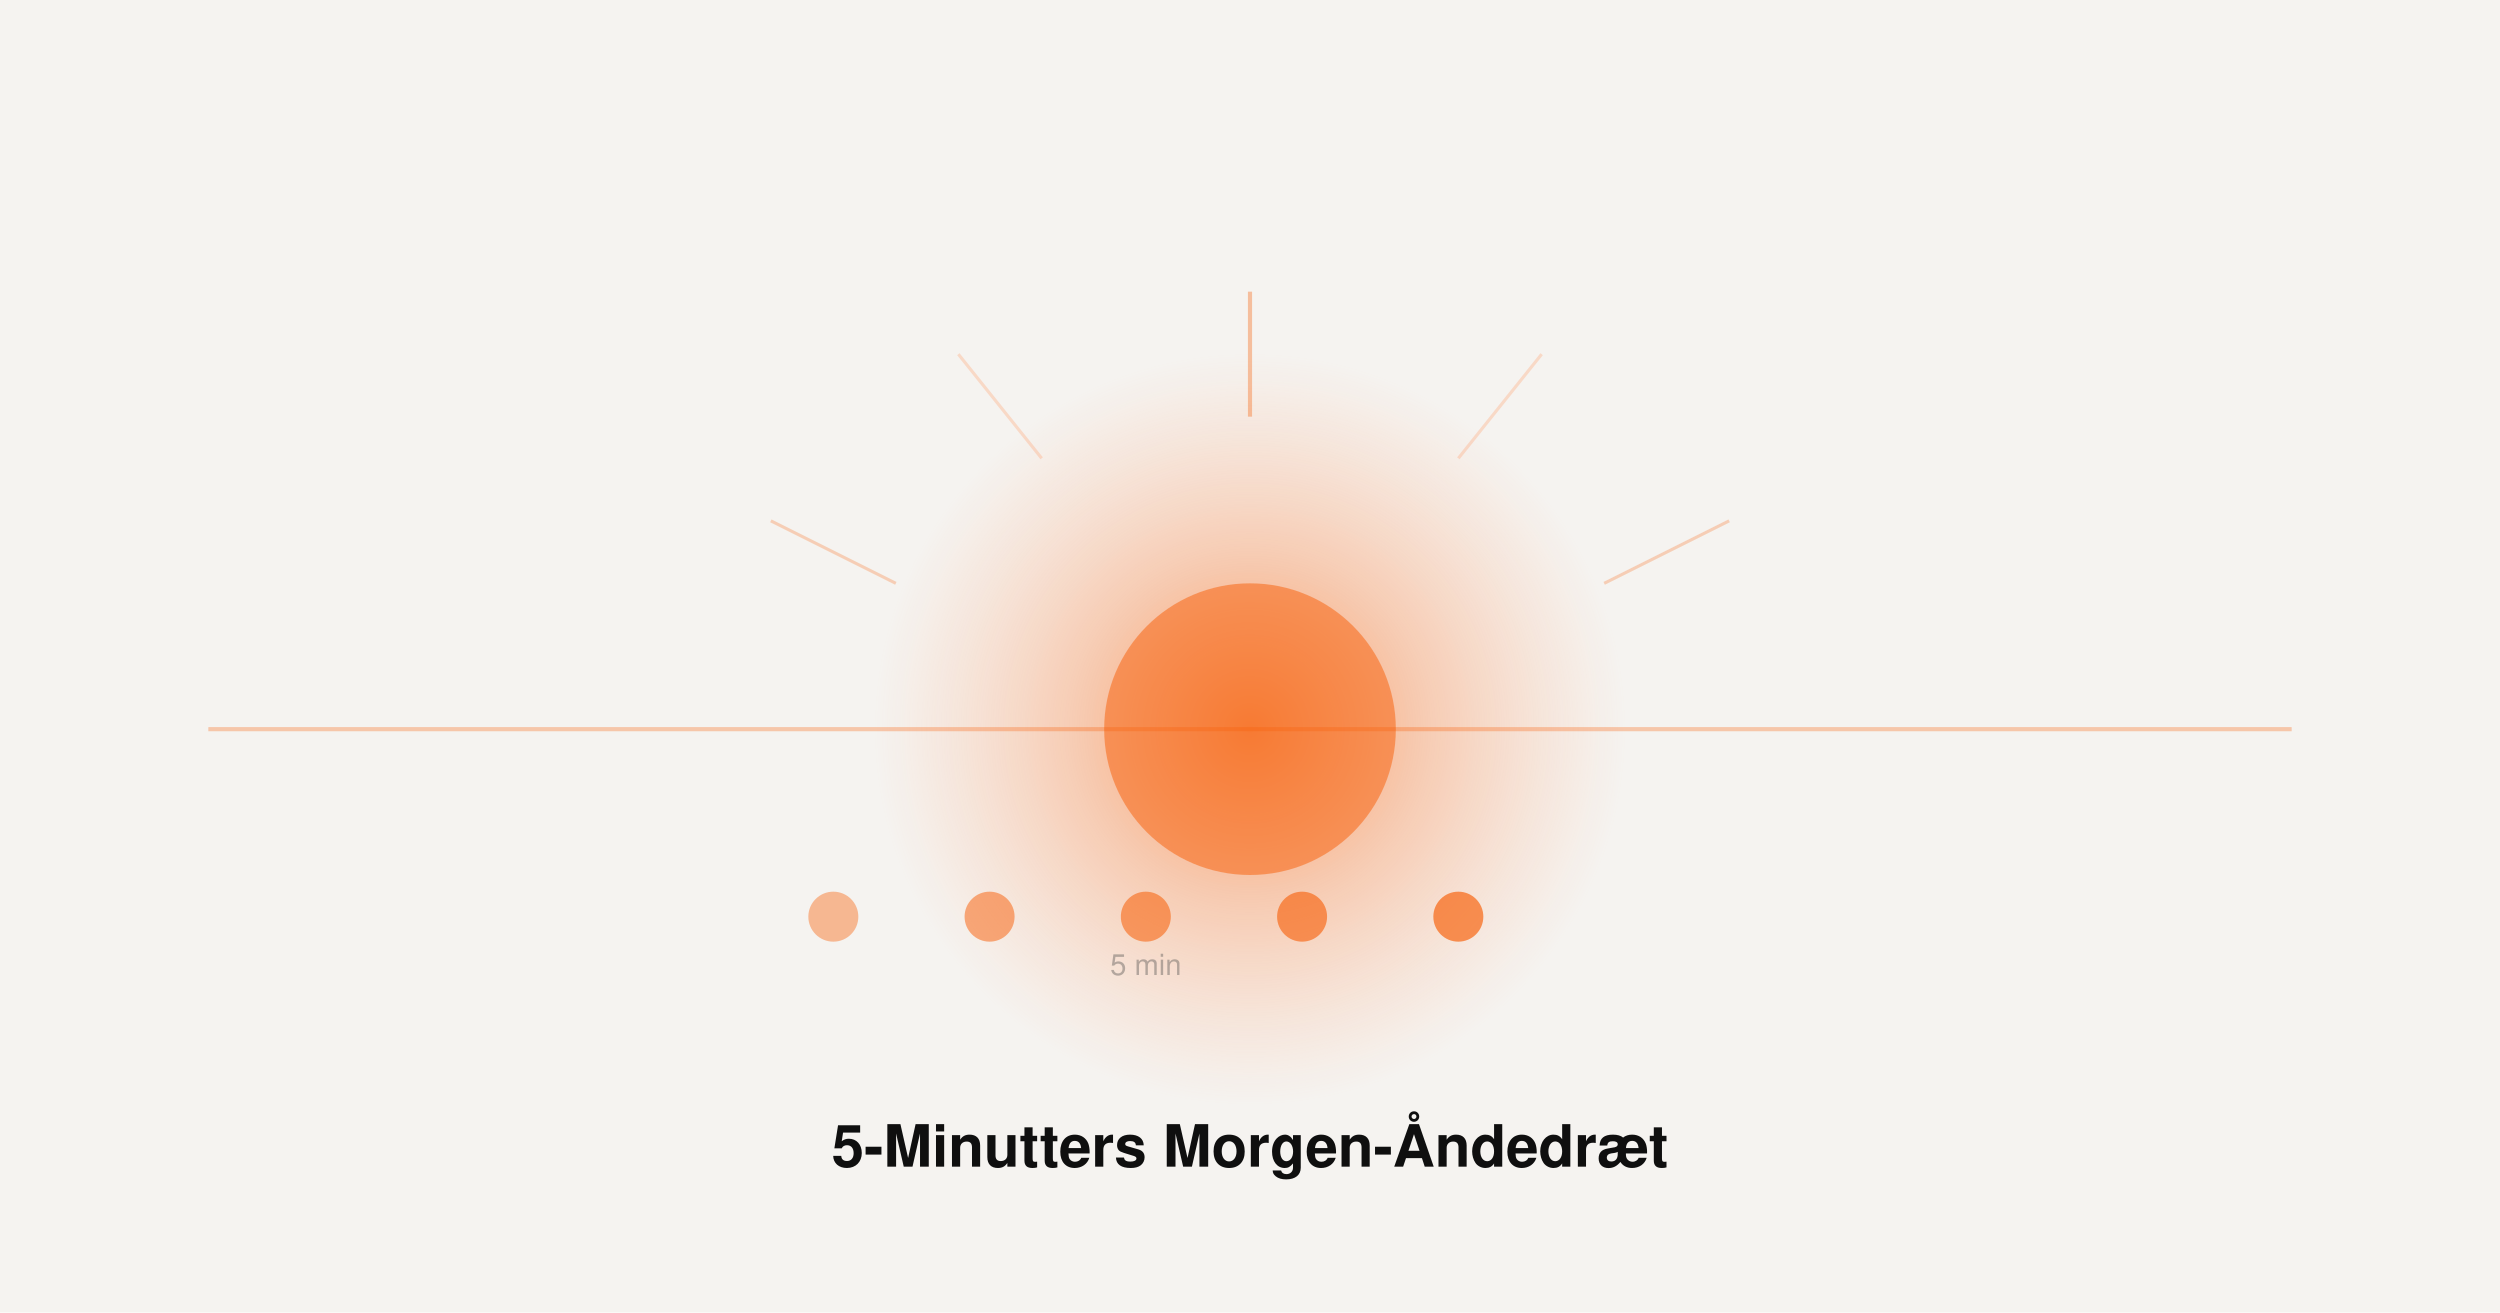
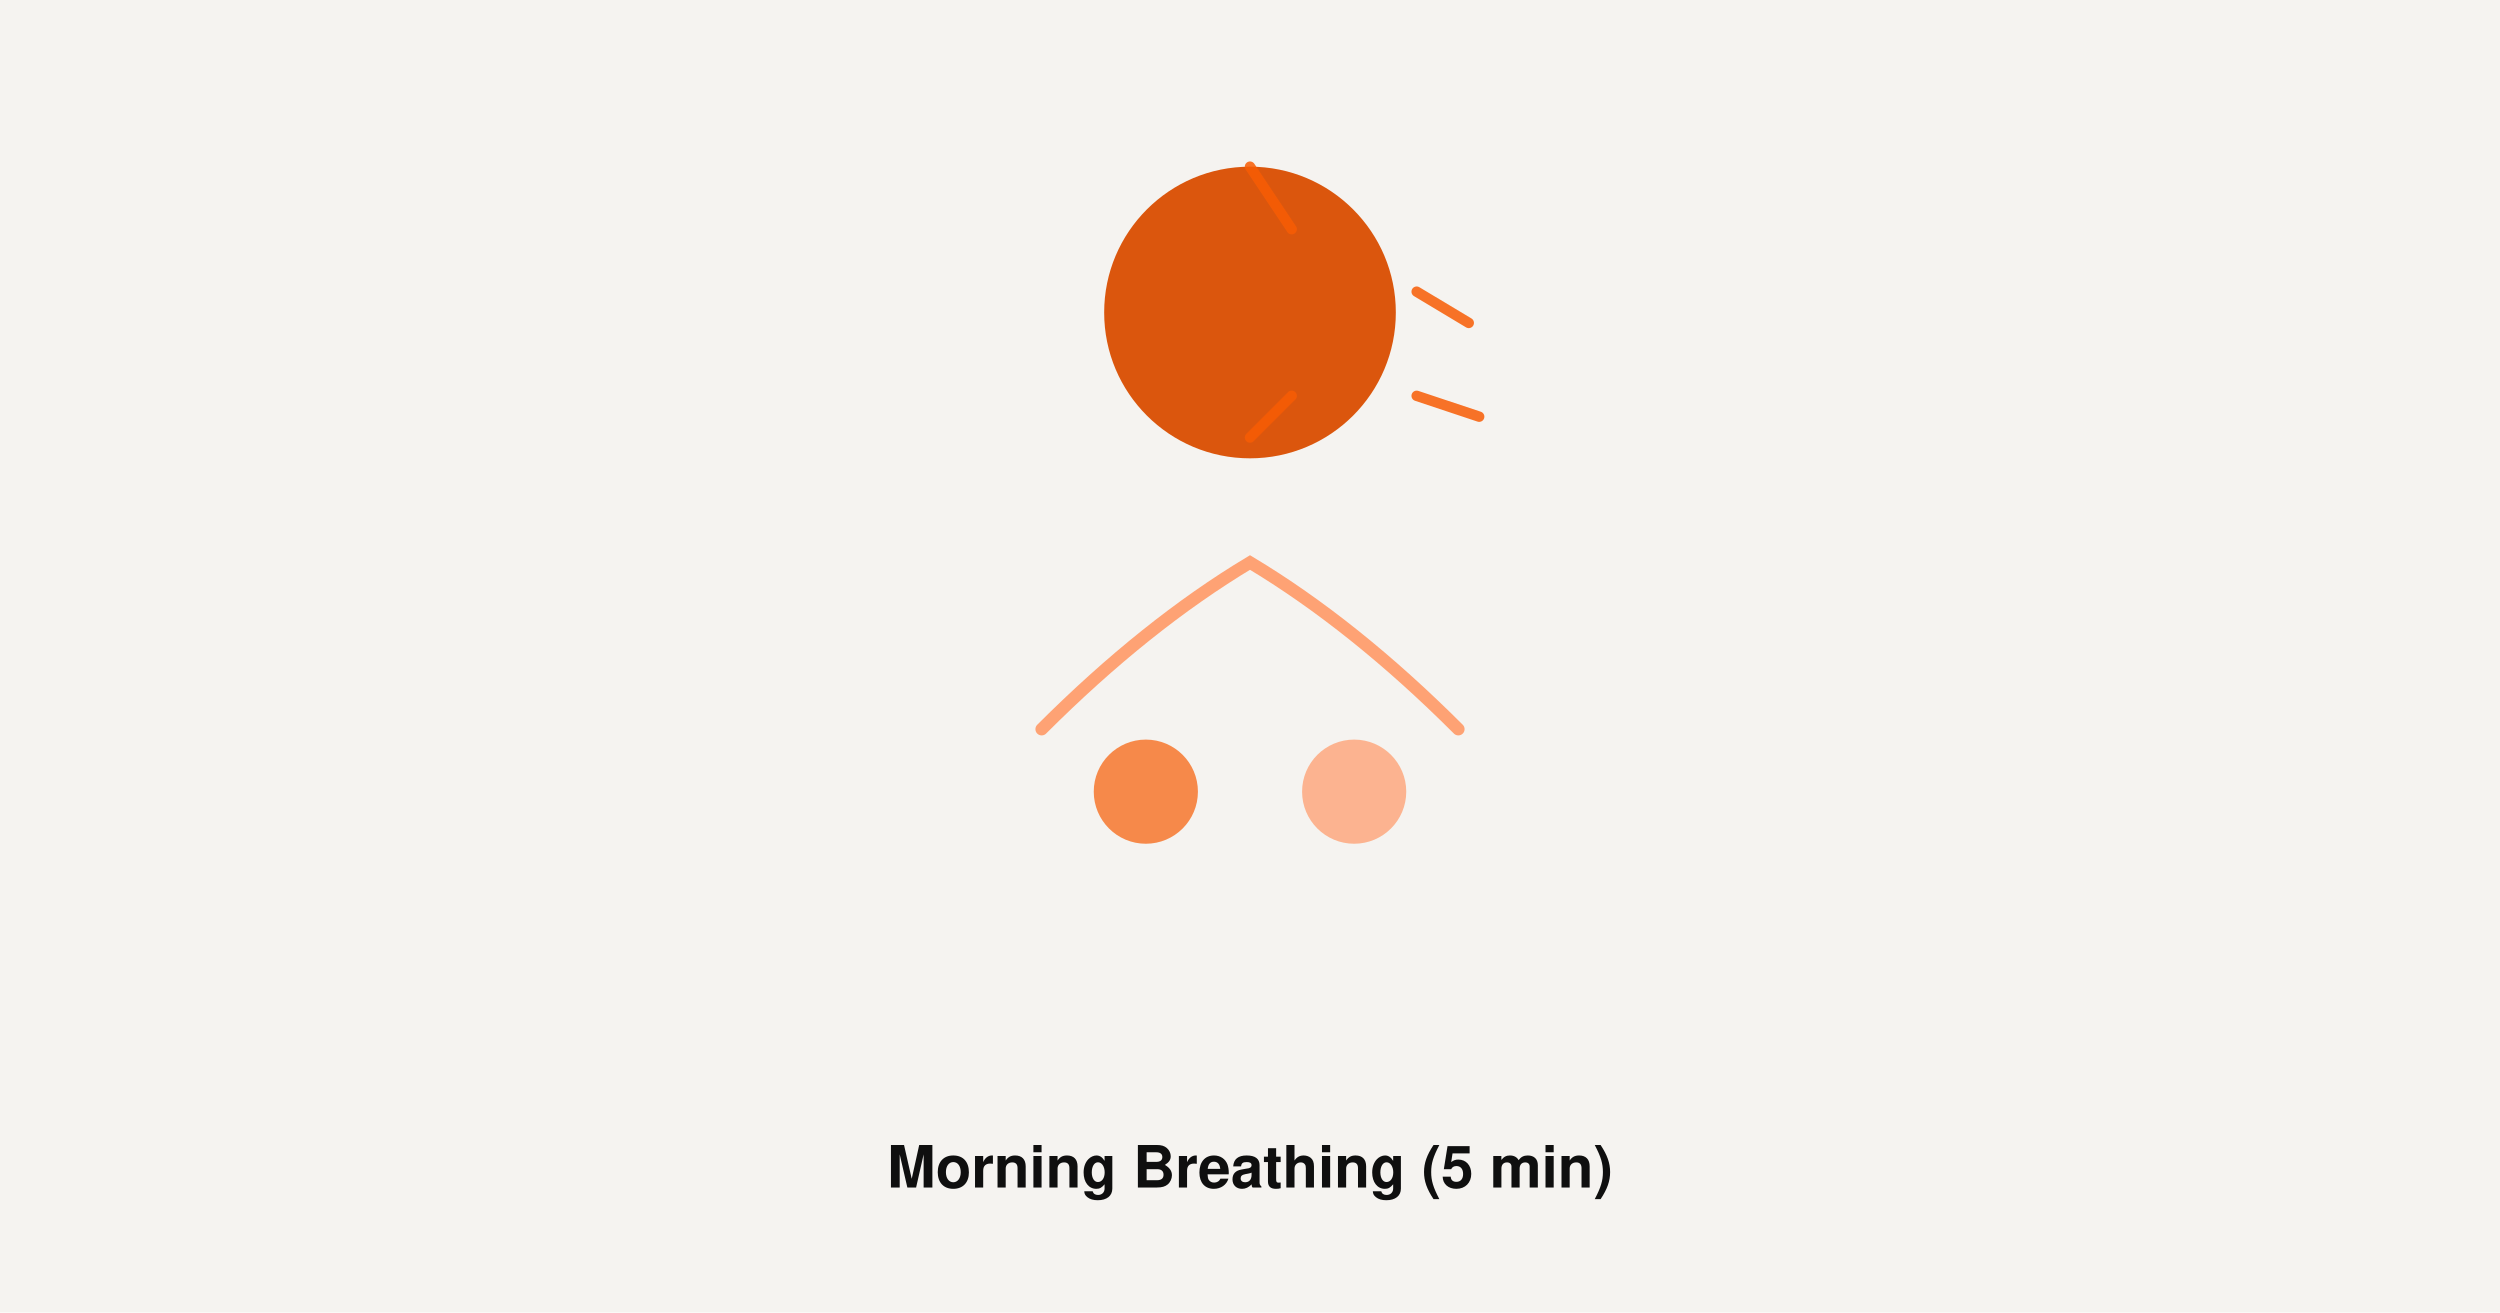
<svg xmlns="http://www.w3.org/2000/svg" viewBox="0 0 1200 630">
  <rect width="1200" height="630" fill="#f5f3f0" />
-   <defs>
-     <radialGradient id="sunGrad" cx="50%" cy="50%" r="50%">
-       <stop offset="0%" style="stop-color:#f75c03;stop-opacity:0.6" />
-       <stop offset="100%" style="stop-color:#ff9966;stop-opacity:0" />
-     </radialGradient>
-   </defs>
-   <circle cx="600" cy="350" r="180" fill="url(#sunGrad)" />
-   <circle cx="600" cy="350" r="70" fill="#f75c03" opacity="0.5" />
-   <line x1="100" y1="350" x2="1100" y2="350" stroke="#f75c03" stroke-width="2" opacity="0.3" />
-   <line x1="600" y1="200" x2="600" y2="140" stroke="#f75c03" stroke-width="2" opacity="0.35" />
-   <line x1="700" y1="220" x2="740" y2="170" stroke="#ff9966" stroke-width="1.5" opacity="0.3" />
-   <line x1="500" y1="220" x2="460" y2="170" stroke="#ff9966" stroke-width="1.5" opacity="0.3" />
-   <line x1="770" y1="280" x2="830" y2="250" stroke="#f75c03" stroke-width="1.5" opacity="0.25" />
-   <line x1="430" y1="280" x2="370" y2="250" stroke="#f75c03" stroke-width="1.5" opacity="0.25" />
-   <circle cx="400" cy="440" r="12" fill="#f75c03" opacity="0.4" />
-   <circle cx="475" cy="440" r="12" fill="#f75c03" opacity="0.5" />
-   <circle cx="550" cy="440" r="12" fill="#f75c03" opacity="0.55" />
-   <circle cx="625" cy="440" r="12" fill="#f75c03" opacity="0.6" />
-   <circle cx="700" cy="440" r="12" fill="#f75c03" opacity="0.65" />
-   <text x="550" y="468" font-family="Abacaxi, Helvetica, Arial, sans-serif" font-size="14" fill="#6F6A66" text-anchor="middle" opacity="0.5">5 min</text>
-   <text x="600" y="560" font-family="Abacaxi, Helvetica, Arial, sans-serif" font-size="28" font-weight="bold" fill="#0f0f0f" text-anchor="middle">
-     5-Minutters Morgen-Åndedræt
+   <circle cx="600" cy="150" r="70" fill="#d94f02" opacity="0.95" />
+   <path d="M 600 80 L 620 110 M 680 140 L 705 155 M 680 190 L 710 200 M 600 210 L 620 190" stroke="#f75c03" stroke-width="5" opacity="0.85" stroke-linecap="round" />
+   <path d="M 500 350 Q 550 300 600 270 Q 650 300 700 350" fill="none" stroke="#ff9966" stroke-width="6" opacity="0.9" stroke-linecap="round" />
+   <circle cx="550" cy="380" r="25" fill="#f75c03" opacity="0.7" />
+   <circle cx="650" cy="380" r="25" fill="#ff9966" opacity="0.7" />
+   <text x="600" y="570" font-family="Abacaxi, Helvetica, Arial, sans-serif" font-size="28" font-weight="bold" fill="#0f0f0f" text-anchor="middle">
+     Morning Breathing (5 min)
  </text>
</svg>
